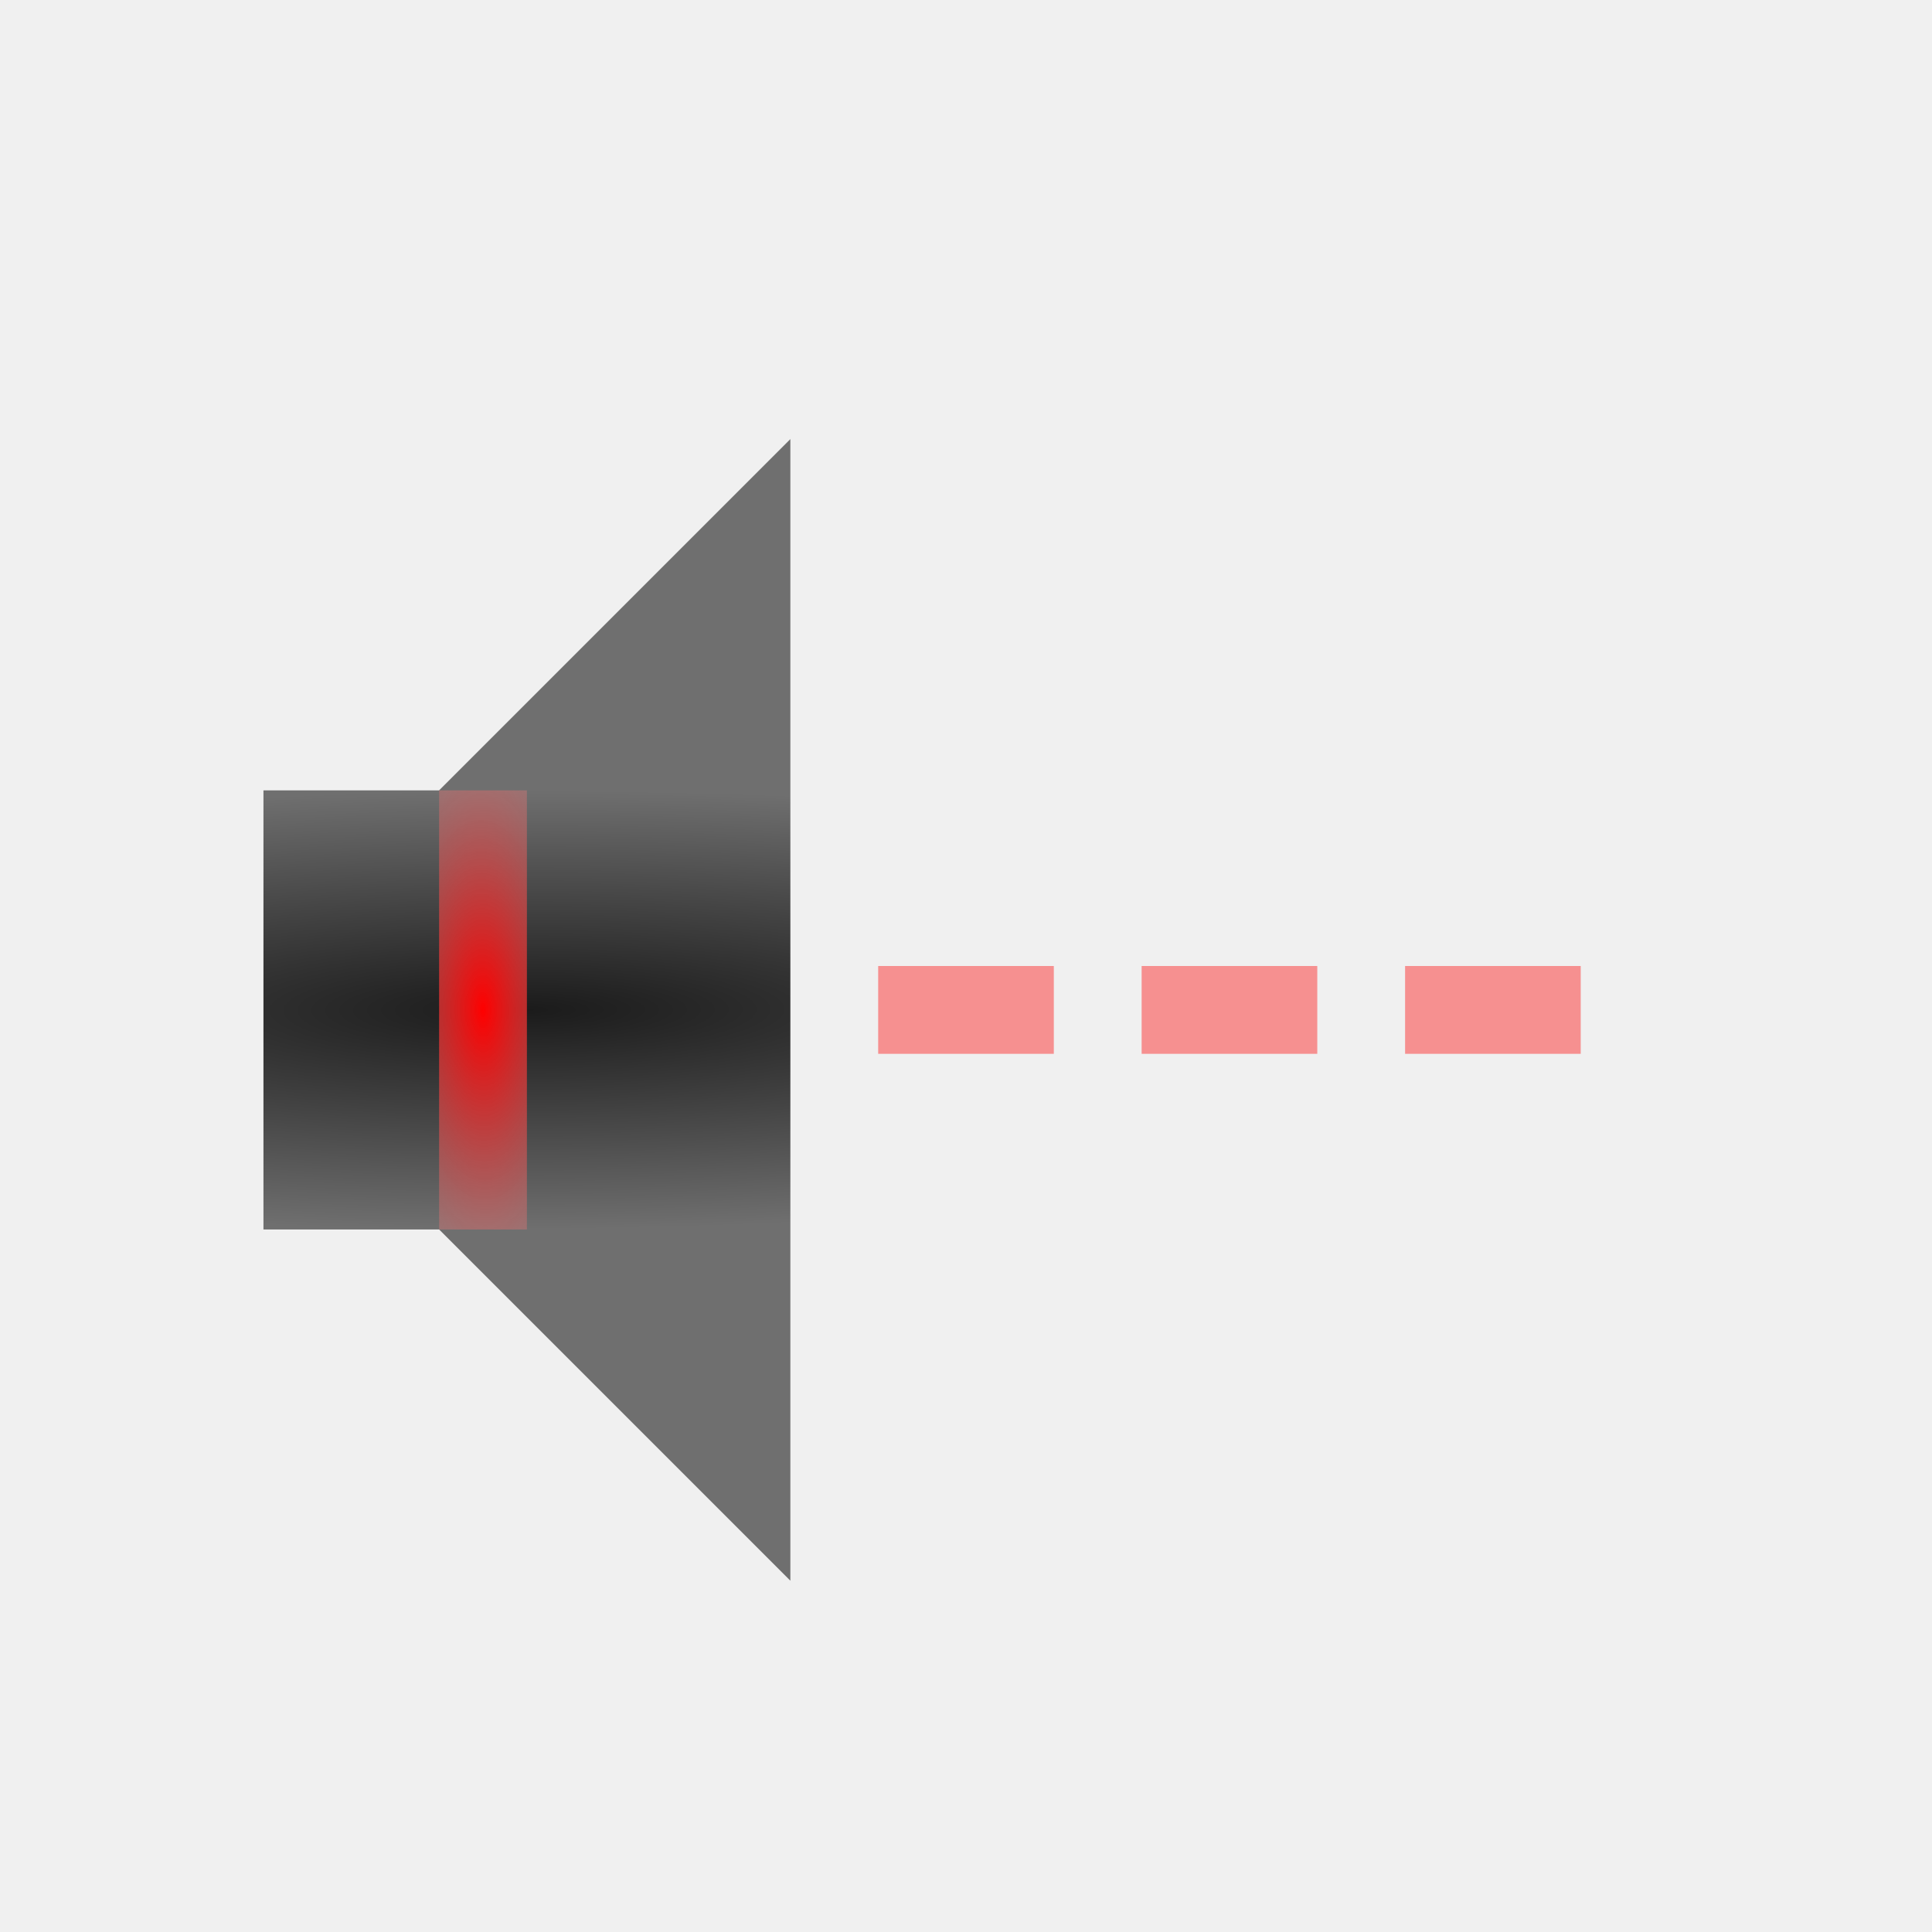
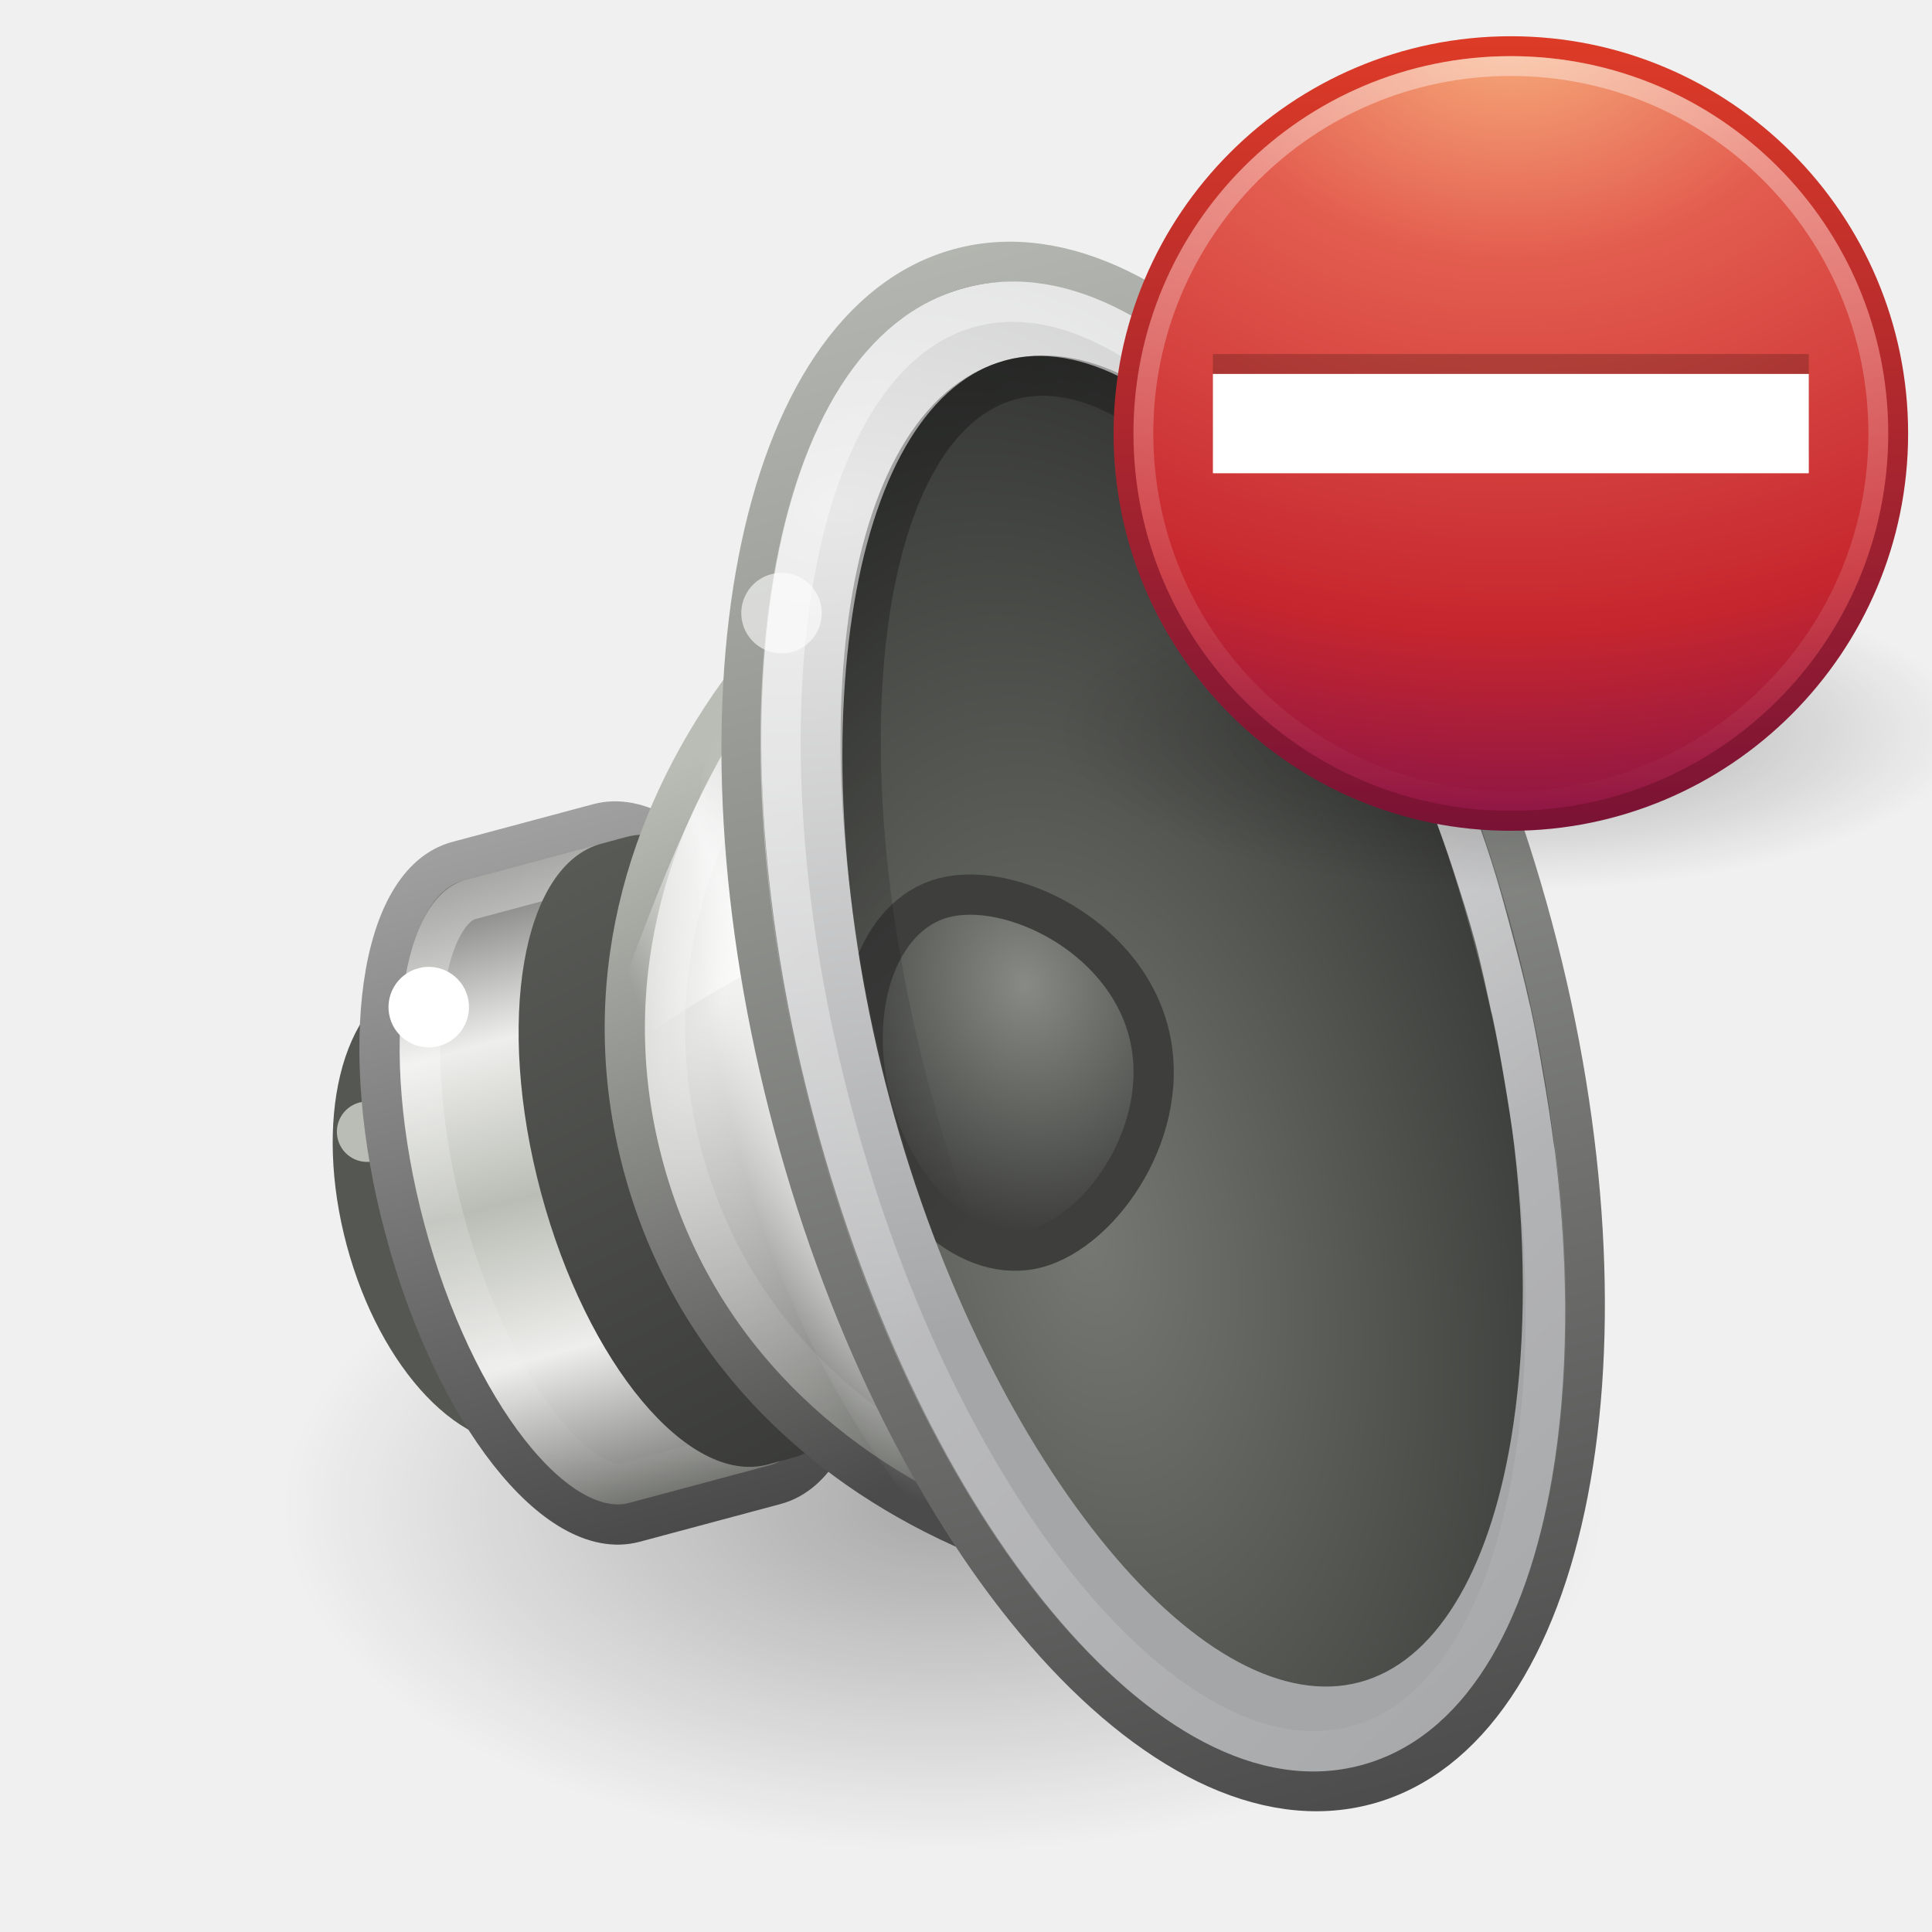
- <svg xmlns="http://www.w3.org/2000/svg" xmlns:xlink="http://www.w3.org/1999/xlink" version="1.0" width="22" height="22" id="svg2">
-   <defs id="defs4">
-     <linearGradient id="linearGradient3608">
-       <stop id="stop3610" style="stop-color:#1b1b1b;stop-opacity:1" offset="0" />
-       <stop id="stop3612" style="stop-color:#6f6f6f;stop-opacity:1" offset="1" />
+ <svg xmlns="http://www.w3.org/2000/svg" xmlns:xlink="http://www.w3.org/1999/xlink" version="1.0" width="48" height="48" id="svg6476">
+   <defs id="defs6478">
+     <linearGradient id="linearGradient17123">
+       <stop id="stop17125" style="stop-color:#000000;stop-opacity:1" offset="0" />
+       <stop id="stop17127" style="stop-color:#000000;stop-opacity:0" offset="1" />
    </linearGradient>
-     <radialGradient cx="3" cy="8.5" r="3" fx="3" fy="8.5" id="radialGradient2845" xlink:href="#linearGradient3608" gradientUnits="userSpaceOnUse" gradientTransform="matrix(0.00184366,0.8333312,-4.431372,0.00980399,43.66114,8.916673)" />
-     <linearGradient id="linearGradient3604">
-       <stop id="stop3606" style="stop-color:#ff0000;stop-opacity:1;" offset="0" />
-       <stop id="stop3608" style="stop-color:#c7c7c7;stop-opacity:0" offset="1" />
+     <linearGradient id="linearGradient6700">
+       <stop id="stop6702" style="stop-color:#ffffff;stop-opacity:1" offset="0" />
+       <stop id="stop6704" style="stop-color:#ffffff;stop-opacity:0" offset="1" />
    </linearGradient>
-     <radialGradient cx="5.5" cy="11.5" r="0.5" fx="5.5" fy="11.5" id="radialGradient2852" xlink:href="#linearGradient3604" gradientUnits="userSpaceOnUse" gradientTransform="matrix(3.820464,-0.05933894,0.1439977,9.271104,-17.16852,-94.79134)" />
+     <linearGradient id="linearGradient6628">
+       <stop id="stop6630" style="stop-color:#000000;stop-opacity:1" offset="0" />
+       <stop id="stop6632" style="stop-color:#000000;stop-opacity:0" offset="1" />
+     </linearGradient>
+     <linearGradient id="linearGradient3844">
+       <stop id="stop3846" style="stop-color:#e8e8e8;stop-opacity:1" offset="0" />
+       <stop id="stop3848" style="stop-color:#a5a6a8;stop-opacity:1" offset="1" />
+     </linearGradient>
+     <linearGradient id="linearGradient6589-510-471-936">
+       <stop id="stop5849" style="stop-color:#878a85;stop-opacity:1" offset="0" />
+       <stop id="stop5851" style="stop-color:#3e3f3d;stop-opacity:1" offset="1" />
+     </linearGradient>
+     <linearGradient id="linearGradient6643">
+       <stop id="stop6645" style="stop-color:#4c4c4c;stop-opacity:1" offset="0" />
+       <stop id="stop6647" style="stop-color:#d3d7cf;stop-opacity:1" offset="1" />
+     </linearGradient>
+     <linearGradient id="linearGradient4718">
+       <stop id="stop4720" style="stop-color:#767973;stop-opacity:1" offset="0" />
+       <stop id="stop4722" style="stop-color:#202120;stop-opacity:1" offset="1" />
+     </linearGradient>
+     <linearGradient id="linearGradient6573">
+       <stop id="stop6575" style="stop-color:#ffffff;stop-opacity:1" offset="0" />
+       <stop id="stop6577" style="stop-color:#ffffff;stop-opacity:0" offset="1" />
+     </linearGradient>
+     <linearGradient id="linearGradient6379">
+       <stop id="stop6381" style="stop-color:#ffffff;stop-opacity:0" offset="0" />
+       <stop id="stop21606" style="stop-color:#ffffff;stop-opacity:1" offset="0.5" />
+       <stop id="stop6383" style="stop-color:#ffffff;stop-opacity:0" offset="1" />
+     </linearGradient>
+     <linearGradient id="linearGradient6651">
+       <stop id="stop6653" style="stop-color:#ffffff;stop-opacity:1" offset="0" />
+       <stop id="stop6655" style="stop-color:#ffffff;stop-opacity:0" offset="1" />
+     </linearGradient>
+     <linearGradient id="linearGradient5292">
+       <stop id="stop5294" style="stop-color:#4b4b4b;stop-opacity:1" offset="0" />
+       <stop id="stop5296" style="stop-color:#babdb6;stop-opacity:1" offset="1" />
+     </linearGradient>
+     <linearGradient id="linearGradient6633">
+       <stop id="stop6635" style="stop-color:#eeeeec;stop-opacity:1" offset="0" />
+       <stop id="stop6637" style="stop-color:#61635f;stop-opacity:1" offset="1" />
+     </linearGradient>
+     <linearGradient id="linearGradient6546-397-668-696-989">
+       <stop id="stop4870" style="stop-color:#383937;stop-opacity:1" offset="0" />
+       <stop id="stop4872" style="stop-color:#595b57;stop-opacity:1" offset="1" />
+     </linearGradient>
+     <linearGradient id="linearGradient6531">
+       <stop id="stop6533" style="stop-color:#ffffff;stop-opacity:1" offset="0" />
+       <stop id="stop6535" style="stop-color:#ffffff;stop-opacity:0" offset="1" />
+     </linearGradient>
+     <linearGradient id="linearGradient3858">
+       <stop id="stop3860" style="stop-color:#a0a0a0;stop-opacity:1" offset="0" />
+       <stop id="stop3862" style="stop-color:#4a4a4a;stop-opacity:1" offset="1" />
+     </linearGradient>
+     <linearGradient id="linearGradient5262">
+       <stop id="stop5264" style="stop-color:#babdb6;stop-opacity:1" offset="0" />
+       <stop id="stop5266" style="stop-color:#eeeeec;stop-opacity:1" offset="0.437" />
+       <stop id="stop5268" style="stop-color:#555753;stop-opacity:1" offset="1" />
+     </linearGradient>
+     <radialGradient cx="11.402" cy="36.863" r="10.695" fx="11.402" fy="36.863" id="radialGradient2484" xlink:href="#linearGradient17123" gradientUnits="userSpaceOnUse" gradientTransform="matrix(1.536591,0,0,0.7999924,5.913467,7.953973)" />
+     <linearGradient x1="16.79" y1="21.27" x2="29.694" y2="46.259" id="linearGradient2518" xlink:href="#linearGradient6700" gradientUnits="userSpaceOnUse" gradientTransform="matrix(1.059403,-0.2838662,0.2890959,1.078921,-5.928164,2.528017)" />
+     <linearGradient x1="23.238" y1="12.159" x2="29.893" y2="26.354" id="linearGradient2522" xlink:href="#linearGradient6628" gradientUnits="userSpaceOnUse" gradientTransform="matrix(0.8724491,-0.233772,0.2578423,0.9622808,0.1485293,4.392364)" />
+     <radialGradient cx="30.685" cy="42.261" r="8.228" fx="30.685" fy="42.261" id="radialGradient2525" xlink:href="#linearGradient3844" gradientUnits="userSpaceOnUse" gradientTransform="matrix(3.88107,-0.9188044,-0.6548214,-2.443827,-70.4452,143.9957)" />
+     <radialGradient cx="20.884" cy="20.434" r="4" fx="20.884" fy="20.434" id="radialGradient2528" xlink:href="#linearGradient6589-510-471-936" gradientUnits="userSpaceOnUse" gradientTransform="matrix(1.264777,-0.338896,0.4038853,1.507321,-9.198858,0.7346025)" />
+     <radialGradient cx="23.165" cy="30.233" r="8.189" fx="23.165" fy="30.233" id="radialGradient2531" xlink:href="#linearGradient4718" gradientUnits="userSpaceOnUse" gradientTransform="matrix(2.048613,-0.4421144,0.7771044,3.596939,-43.95836,-67.86057)" />
+     <linearGradient x1="33.431" y1="45.052" x2="33.431" y2="0.31" id="linearGradient2533" xlink:href="#linearGradient6643" gradientUnits="userSpaceOnUse" gradientTransform="matrix(1.184038,-0.3172619,0.3047227,1.137241,-9.511758,1.741941)" />
+     <linearGradient x1="19.24" y1="4.811" x2="11.324" y2="35.458" id="linearGradient2536" xlink:href="#linearGradient6573" gradientUnits="userSpaceOnUse" gradientTransform="matrix(0.8726262,-0.2338194,0.225423,0.8412903,5.441043,11.9509)" />
+     <linearGradient x1="20.226" y1="20.334" x2="11.438" y2="21.75" id="linearGradient2539" xlink:href="#linearGradient6379" gradientUnits="userSpaceOnUse" gradientTransform="matrix(0.6439506,-0.172546,0.258819,0.9659258,3.109386,6.530985)" />
+     <radialGradient cx="23.987" cy="27.053" r="7.75" fx="23.987" fy="27.053" id="radialGradient2542" xlink:href="#linearGradient6651" gradientUnits="userSpaceOnUse" gradientTransform="matrix(-0.3108119,0.08328179,-0.3332154,-1.243577,37.15193,59.34934)" />
+     <radialGradient cx="9.32" cy="18.817" r="12.5" fx="9.32" fy="18.817" id="radialGradient2545" xlink:href="#linearGradient6633" gradientUnits="userSpaceOnUse" gradientTransform="matrix(0.8240862,0.3197539,-0.5914388,1.378538,21.45001,-4.293036)" />
+     <linearGradient x1="7.75" y1="33.047" x2="4.643" y2="12.064" id="linearGradient2547" xlink:href="#linearGradient5292" gradientUnits="userSpaceOnUse" gradientTransform="matrix(0.8804012,-0.2359028,0.227447,0.8488439,5.252675,11.82324)" />
+     <linearGradient x1="80.693" y1="31.561" x2="77.125" y2="14" id="linearGradient2550" xlink:href="#linearGradient6546-397-668-696-989" gradientUnits="userSpaceOnUse" gradientTransform="matrix(0.9659258,-0.258819,0.258819,0.9659258,-65.66081,28.06373)" />
+     <linearGradient x1="9.883" y1="14.051" x2="5.101" y2="30.001" id="linearGradient2553" xlink:href="#linearGradient6531" gradientUnits="userSpaceOnUse" gradientTransform="matrix(0.8632962,-0.2313195,0.258819,0.9659258,3.176492,9.618832)" />
+     <linearGradient x1="102.357" y1="-41.092" x2="82.681" y2="-41.092" id="linearGradient2556" xlink:href="#linearGradient5262" gradientUnits="userSpaceOnUse" gradientTransform="matrix(0.1184963,0.4422342,-0.4175562,0.1118838,-16.29052,-10.90246)" spreadMethod="reflect" />
+     <linearGradient x1="84.426" y1="8.293" x2="102.426" y2="8.293" id="linearGradient2558" xlink:href="#linearGradient3858" gradientUnits="userSpaceOnUse" gradientTransform="matrix(0.258819,0.9659258,-0.9659258,0.258819,-0.8545962,-63.24665)" />
+     <linearGradient gradientTransform="matrix(2.115374,0,0,2.115325,-107.5771,32.42656)" gradientUnits="userSpaceOnUse" xlink:href="#linearGradient4873" id="linearGradient2478" y2="5.468" x2="63.397" y1="-12.489" x1="63.397" />
+     <linearGradient id="linearGradient4873">
+       <stop offset="0" style="stop-color:white;stop-opacity:1" id="stop4875" />
+       <stop offset="1" style="stop-color:white;stop-opacity:0" id="stop4877" />
+     </linearGradient>
+     <radialGradient gradientTransform="matrix(0,2.287459,-3.019406,0,36.04744,-50.63016)" gradientUnits="userSpaceOnUse" xlink:href="#linearGradient3242-9" id="radialGradient2481" fy="3.99" fx="23.896" r="20.397" cy="3.99" cx="23.896" />
+     <linearGradient id="linearGradient3242-9">
+       <stop offset="0" style="stop-color:#f8b17e;stop-opacity:1" id="stop3244" />
+       <stop offset="0.262" style="stop-color:#e35d4f;stop-opacity:1" id="stop3246" />
+       <stop offset="0.661" style="stop-color:#c6262e;stop-opacity:1" id="stop3248" />
+       <stop offset="1" style="stop-color:#690b54;stop-opacity:1" id="stop3250" />
+     </linearGradient>
+     <linearGradient gradientTransform="matrix(0.9584364,0,0,0.9584366,0.9975246,1.997525)" gradientUnits="userSpaceOnUse" xlink:href="#linearGradient2490" id="linearGradient2483" y2="3.082" x2="18.379" y1="44.98" x1="18.379" />
+     <linearGradient id="linearGradient2490">
+       <stop offset="0" style="stop-color:#791235;stop-opacity:1" id="stop2492" />
+       <stop offset="1" style="stop-color:#dd3b27;stop-opacity:1" id="stop2494" />
+     </linearGradient>
+     <radialGradient gradientTransform="matrix(2.164706,0,0,0.7529402,-111.5647,36.51765)" gradientUnits="userSpaceOnUse" xlink:href="#linearGradient8838" id="radialGradient2486" fy="4.625" fx="62.625" r="10.625" cy="4.625" cx="62.625" />
+     <linearGradient id="linearGradient8838">
+       <stop offset="0" style="stop-color:black;stop-opacity:1" id="stop8840" />
+       <stop offset="1" style="stop-color:black;stop-opacity:0" id="stop8842" />
+     </linearGradient>
  </defs>
-   <path d="m 3,9 0,5 2,0 4,4 L 9,5 5,9 3,9 z" id="path2387-6" style="fill:url(#radialGradient2845);fill-opacity:1;fill-rule:evenodd;stroke:none" />
-   <rect width="2" height="1" rx="0" ry="0" x="10" y="11" id="rect3162-9" style="opacity:0.4;fill:#ff0000;fill-opacity:1;fill-rule:nonzero;stroke:none;stroke-width:2;marker:none;visibility:visible;display:inline;overflow:visible;enable-background:accumulate;stroke-opacity:1" />
-   <rect width="2" height="1" rx="0" ry="0" x="16" y="11" id="rect3600" style="opacity:0.4;fill:#ff0000;fill-opacity:1;fill-rule:nonzero;stroke:none;stroke-width:2;marker:none;visibility:visible;display:inline;overflow:visible;enable-background:accumulate" />
-   <rect width="2" height="1" rx="0" ry="0" x="13" y="11" id="rect3602" style="opacity:0.4;fill:#ff0000;fill-opacity:1;fill-rule:nonzero;stroke:none;stroke-width:2;marker:none;visibility:visible;display:inline;overflow:visible;enable-background:accumulate" />
-   <path d="m 5.5,9.5 0,4" id="path2830" style="fill:none;stroke:url(#radialGradient2852);stroke-width:1;stroke-linecap:square;stroke-linejoin:miter;stroke-miterlimit:4;stroke-opacity:1;stroke-dasharray:none" />
+   <path d="m 39.868,37.444 c 0,4.725 -7.358,8.556 -16.434,8.556 -9.076,0 -16.434,-3.831 -16.434,-8.556 -1e-7,-4.725 7.358,-8.556 16.434,-8.556 9.076,0 16.434,3.831 16.434,8.556 z" id="path16236" style="opacity:0.3;fill:url(#radialGradient2484);fill-opacity:1;stroke:none;display:inline" />
+   <path d="m 14.892,29.256 c 0.786,2.934 0.126,5.66 -1.474,6.089 -1.6,0.429 -3.535,-1.602 -4.321,-4.536 -0.786,-2.934 -0.126,-5.66 1.474,-6.089 1.6,-0.429 3.535,1.602 4.321,4.536 z" id="path5330" style="fill:#2e3436;fill-opacity:1;stroke:#555753;stroke-width:1;stroke-linecap:round;stroke-linejoin:miter;stroke-miterlimit:4;stroke-opacity:1;stroke-dasharray:none;stroke-dashoffset:0" />
+   <path d="m 9.844,27.923 c 0.107,0.4 -0.13,0.811 -0.53,0.919 -0.4,0.107 -0.811,-0.13 -0.919,-0.53 -0.107,-0.4 0.13,-0.811 0.53,-0.919 0.4,-0.107 0.811,0.13 0.919,0.53 z" id="path6659" style="fill:#babdb6;fill-opacity:1;stroke:none;display:inline" />
+   <path d="m 11.364,21.401 c -1.933,0.518 -2.516,4.616 -1.302,9.149 1.214,4.532 3.769,7.79 5.701,7.272 l 3.501,-0.938 c 1.933,-0.518 2.516,-4.616 1.302,-9.149 -1.214,-4.532 -3.769,-7.79 -5.701,-7.272 l -3.501,0.938 z" id="path2766" style="fill:url(#linearGradient2556);fill-opacity:1;fill-rule:nonzero;stroke:url(#linearGradient2558);stroke-width:1;stroke-linecap:butt;stroke-linejoin:miter;stroke-miterlimit:4;stroke-opacity:1;stroke-dasharray:none;stroke-dashoffset:0;marker:none;visibility:visible;display:inline;overflow:visible;enable-background:accumulate" />
+   <path d="m 11.677,22.352 c -0.454,0.122 -0.952,0.82 -1.152,2.282 -0.201,1.462 -0.071,3.514 0.504,5.656 0.574,2.142 1.487,3.984 2.392,5.15 0.905,1.166 1.685,1.522 2.139,1.4 l 3.453,-0.925 c 0.454,-0.122 0.952,-0.82 1.152,-2.282 0.201,-1.462 0.071,-3.514 -0.504,-5.656 -0.574,-2.142 -1.487,-3.984 -2.392,-5.15 -0.905,-1.166 -1.685,-1.522 -2.139,-1.4 l -3.453,0.925 z" id="path5556" style="opacity:0.4;fill:none;stroke:url(#linearGradient2553);stroke-width:1;stroke-linecap:round;stroke-linejoin:miter;stroke-miterlimit:4;stroke-opacity:1;stroke-dasharray:none;stroke-dashoffset:0;display:inline" />
+   <path d="m 14.944,20.96 c -1.971,0.528 -2.645,4.412 -1.504,8.669 1.141,4.257 3.666,7.284 5.637,6.755 l 0.616,-0.165 c 1.971,-0.528 2.645,-4.412 1.504,-8.669 -1.141,-4.257 -3.666,-7.284 -5.637,-6.755 l -0.616,0.165 z" id="path6556" style="fill:url(#linearGradient2550);fill-opacity:1;stroke:none;display:inline" />
+   <path d="m 15.979,28.964 c 2.388,8.913 12.627,11.628 18.121,10.156 3.803,-1.019 5.08,-8.086 3.009,-15.818 C 35.037,15.572 30.398,10.089 26.594,11.109 21.1,12.581 13.591,20.052 15.979,28.964 z" id="path1871" style="fill:url(#radialGradient2545);fill-opacity:1;stroke:url(#linearGradient2547);stroke-width:1;stroke-linecap:round;stroke-linejoin:miter;stroke-miterlimit:4;stroke-opacity:1;stroke-dasharray:none;stroke-dashoffset:0" />
+   <path d="m 38.075,23.044 c 2.43,9.069 -0.033,17.608 -5.501,19.074 -5.468,1.465 -11.871,-4.699 -14.301,-13.768 -2.43,-9.069 0.033,-17.608 5.501,-19.074 5.468,-1.465 11.871,4.699 14.301,13.768 l 0,0 z" id="path6649" style="fill:url(#radialGradient2542);fill-opacity:1;stroke:none;display:inline" />
+   <path d="m 20.098,15.746 c -2.134,2.016 -3.932,6.512 -5.37,10.966 2.316,-1.786 4.797,-3.315 7.274,-3.761 l -1.905,-7.205 z" id="path6639" style="opacity:0.734;fill:url(#linearGradient2539);fill-opacity:1;fill-rule:evenodd;stroke:none;display:inline" />
+   <path d="m 26.813,12.085 c -2.44,0.654 -5.544,2.778 -7.667,5.746 -2.123,2.968 -3.311,6.73 -2.201,10.875 1.11,4.144 4.021,6.809 7.343,8.317 3.322,1.509 7.073,1.796 9.513,1.142 1.381,-0.37 2.496,-1.97 2.996,-4.635 0.5,-2.664 0.344,-6.242 -0.654,-9.969 -0.998,-3.726 -2.652,-6.903 -4.418,-8.96 -1.766,-2.057 -3.531,-2.886 -4.912,-2.516 z" id="path6567" style="opacity:0.4;fill:none;stroke:url(#linearGradient2536);stroke-width:1;stroke-linecap:round;stroke-linejoin:miter;stroke-miterlimit:4;stroke-opacity:1;stroke-dasharray:none;stroke-dashoffset:0;display:inline" />
+   <path d="M 38.075,23.044 C 40.862,33.447 39.013,42.98 33.945,44.338 28.877,45.696 22.509,38.364 19.722,27.962 16.935,17.559 18.783,8.025 23.851,6.667 28.919,5.309 35.287,12.641 38.075,23.044 l 0,0 z" id="path1873" style="fill:url(#radialGradient2531);fill-opacity:1;stroke:url(#linearGradient2533);stroke-width:1;stroke-linecap:round;stroke-linejoin:miter;stroke-miterlimit:4;stroke-opacity:1;stroke-dasharray:none;stroke-dashoffset:0" />
+   <path d="m 28.528,25.602 c 0.643,2.399 -1.137,4.963 -2.763,5.399 -1.626,0.436 -3.468,-1.158 -4.111,-3.557 -0.643,-2.399 0.155,-4.7 1.781,-5.136 1.626,-0.436 4.45,0.895 5.093,3.294 z" id="path3672" style="fill:url(#radialGradient2528);fill-opacity:1;stroke:#3e3f3d;stroke-width:1;stroke-linecap:round;stroke-linejoin:miter;stroke-miterlimit:4;stroke-opacity:1;stroke-dashoffset:0" />
+   <path d="m 23.981,7.15 c -2.543,0.681 -4.11,3.431 -4.746,7.16 -0.636,3.729 -0.338,8.52 1.001,13.514 1.338,4.994 3.475,9.292 5.891,12.204 2.415,2.912 5.147,4.509 7.69,3.828 2.543,-0.681 4.11,-3.431 4.746,-7.16 0.397,-2.331 0.433,-5.097 0.077,-8.044 -0.011,-0.093 -0.031,-0.186 -0.043,-0.28 -0.073,-0.567 -0.162,-1.128 -0.264,-1.709 -0.092,-0.541 -0.189,-1.081 -0.308,-1.632 -0.007,-0.03 -0.018,-0.06 -0.024,-0.091 -0.128,-0.583 -0.281,-1.168 -0.439,-1.759 -0.167,-0.622 -0.332,-1.236 -0.524,-1.833 -0.169,-0.531 -0.363,-1.057 -0.549,-1.567 -0.202,-0.554 -0.405,-1.084 -0.626,-1.612 -0.038,-0.088 -0.065,-0.176 -0.103,-0.264 C 34.594,15.175 33.181,12.798 31.671,10.978 29.256,8.066 26.524,6.469 23.981,7.15 z m 1.001,1.802 c 1.857,-0.498 4.109,0.727 6.264,3.336 1.347,1.631 2.645,3.78 3.721,6.282 0.215,0.501 0.413,1.023 0.61,1.551 0.182,0.495 0.368,0.992 0.533,1.507 0.191,0.591 0.38,1.178 0.546,1.795 0.154,0.575 0.269,1.139 0.393,1.707 0.009,0.04 0.024,0.081 0.032,0.121 0.112,0.526 0.205,1.056 0.292,1.572 0.093,0.556 0.184,1.107 0.248,1.648 0.319,2.705 0.27,5.215 -0.082,7.301 -0.563,3.337 -1.9,5.524 -3.757,6.021 -1.857,0.498 -4.109,-0.727 -6.264,-3.336 C 25.361,35.849 23.34,31.926 22.107,27.323 20.873,22.719 20.662,18.311 21.224,14.974 21.787,11.637 23.125,9.45 24.981,8.953 z" id="path6605" style="fill:url(#radialGradient2525);fill-opacity:1;stroke:none;display:inline" />
+   <path d="m 36.143,23.562 c 2.359,8.802 1.243,16.749 -2.491,17.75 C 29.918,42.312 24.978,35.987 22.62,27.185 20.261,18.383 21.377,10.436 25.111,9.436 28.845,8.435 33.784,14.759 36.143,23.562 l 0,0 z" id="path6615" style="opacity:0.3;fill:none;stroke:url(#linearGradient2522);stroke-width:1;stroke-linecap:round;stroke-linejoin:miter;stroke-miterlimit:4;stroke-opacity:1;stroke-dasharray:none;stroke-dashoffset:0;display:inline" />
+   <path d="m 11.618,24.763 c 0.143,0.533 -0.174,1.082 -0.707,1.225 -0.533,0.143 -1.082,-0.174 -1.225,-0.707 -0.143,-0.533 0.174,-1.082 0.707,-1.225 0.533,-0.143 1.082,0.174 1.225,0.707 z" id="path6661" style="fill:#ffffff;fill-opacity:1;stroke:none;display:inline" />
+   <path d="m 37.109,23.303 c 2.644,9.869 1.112,18.855 -3.422,20.07 C 29.152,44.587 23.332,37.572 20.688,27.703 18.044,17.834 19.576,8.848 24.11,7.633 28.645,6.418 34.464,13.434 37.109,23.303 l 0,0 z" id="path6698" style="opacity:0.4;fill:none;stroke:url(#linearGradient2518);stroke-width:1;stroke-linecap:round;stroke-linejoin:miter;stroke-miterlimit:4;stroke-opacity:1;stroke-dasharray:none;stroke-dashoffset:0;display:inline" />
+   <path d="m 20.383,14.973 c 0.143,0.533 -0.174,1.082 -0.707,1.225 -0.533,0.143 -1.082,-0.174 -1.225,-0.707 -0.143,-0.533 0.174,-1.082 0.707,-1.225 0.533,-0.143 1.082,0.174 1.225,0.707 z" id="path5501" style="opacity:0.6;fill:#ffffff;fill-opacity:1;stroke:none;display:inline" />
+   <g id="layer1-8" transform="matrix(0.4935094,0,0,0.4935094,25.69236,-1.56721)">
+     <path style="opacity:0.3;fill:url(#radialGradient2486);fill-opacity:1;fill-rule:evenodd;stroke:none;stroke-width:1;marker:none;visibility:visible;display:inline;overflow:visible" id="path8836" d="m 47,40 c 0,4.418 -10.297,8 -23,8 -12.703,0 -23,-3.582 -23,-8 0,-4.418 10.297,-8 23,-8 12.703,0 23,3.582 23,8 l 0,0 z" />
+     <path style="fill:url(#radialGradient2481);fill-opacity:1;stroke:url(#linearGradient2483);stroke-width:1.004;stroke-linecap:round;stroke-linejoin:round;stroke-miterlimit:4;stroke-opacity:1;stroke-dasharray:none;stroke-dashoffset:0" id="path2555" d="M 24,5.502 C 13.242,5.502 4.502,14.242 4.502,25 c 0,10.758 8.74,19.498 19.498,19.498 10.758,0 19.498,-8.74 19.498,-19.498 0,-10.758 -8.74,-19.498 -19.498,-19.498 z" />
+     <path style="opacity:0.4;fill:none;stroke:url(#linearGradient2478);stroke-width:1;stroke-miterlimit:4;stroke-opacity:1;stroke-dasharray:none" id="path8655" d="M 42.5,24.999 C 42.5,35.217 34.217,43.5 24,43.5 13.783,43.5 5.5,35.217 5.5,24.999 c 0,-10.217 8.283,-18.499 18.5,-18.499 10.216,0 18.5,8.282 18.5,18.499 l 0,0 z" />
+     <path style="font-size:89.631px;font-style:normal;font-variant:normal;font-weight:normal;font-stretch:normal;text-align:start;line-height:125%;writing-mode:lr-tb;text-anchor:start;opacity:0.2;fill:#000000;fill-opacity:1;stroke:none;font-family:Georgia" id="path2975" d="m 9,26 c 10,0 20,0 30,0 0,-1.667 0,-3.333 0,-5 -10,0 -20,0 -30,0 0,1.667 0,3.333 0,5 z" />
+     <path style="font-size:89.631px;font-style:normal;font-variant:normal;font-weight:normal;font-stretch:normal;text-align:start;line-height:125%;writing-mode:lr-tb;text-anchor:start;fill:#ffffff;fill-opacity:1;stroke:none;font-family:Georgia" id="path3360" d="m 9,27 c 10,0 20,0 30,0 0,-1.667 0,-3.333 0,-5 -10,0 -20,0 -30,0 0,1.667 0,3.333 0,5 z" />
+   </g>
</svg>
